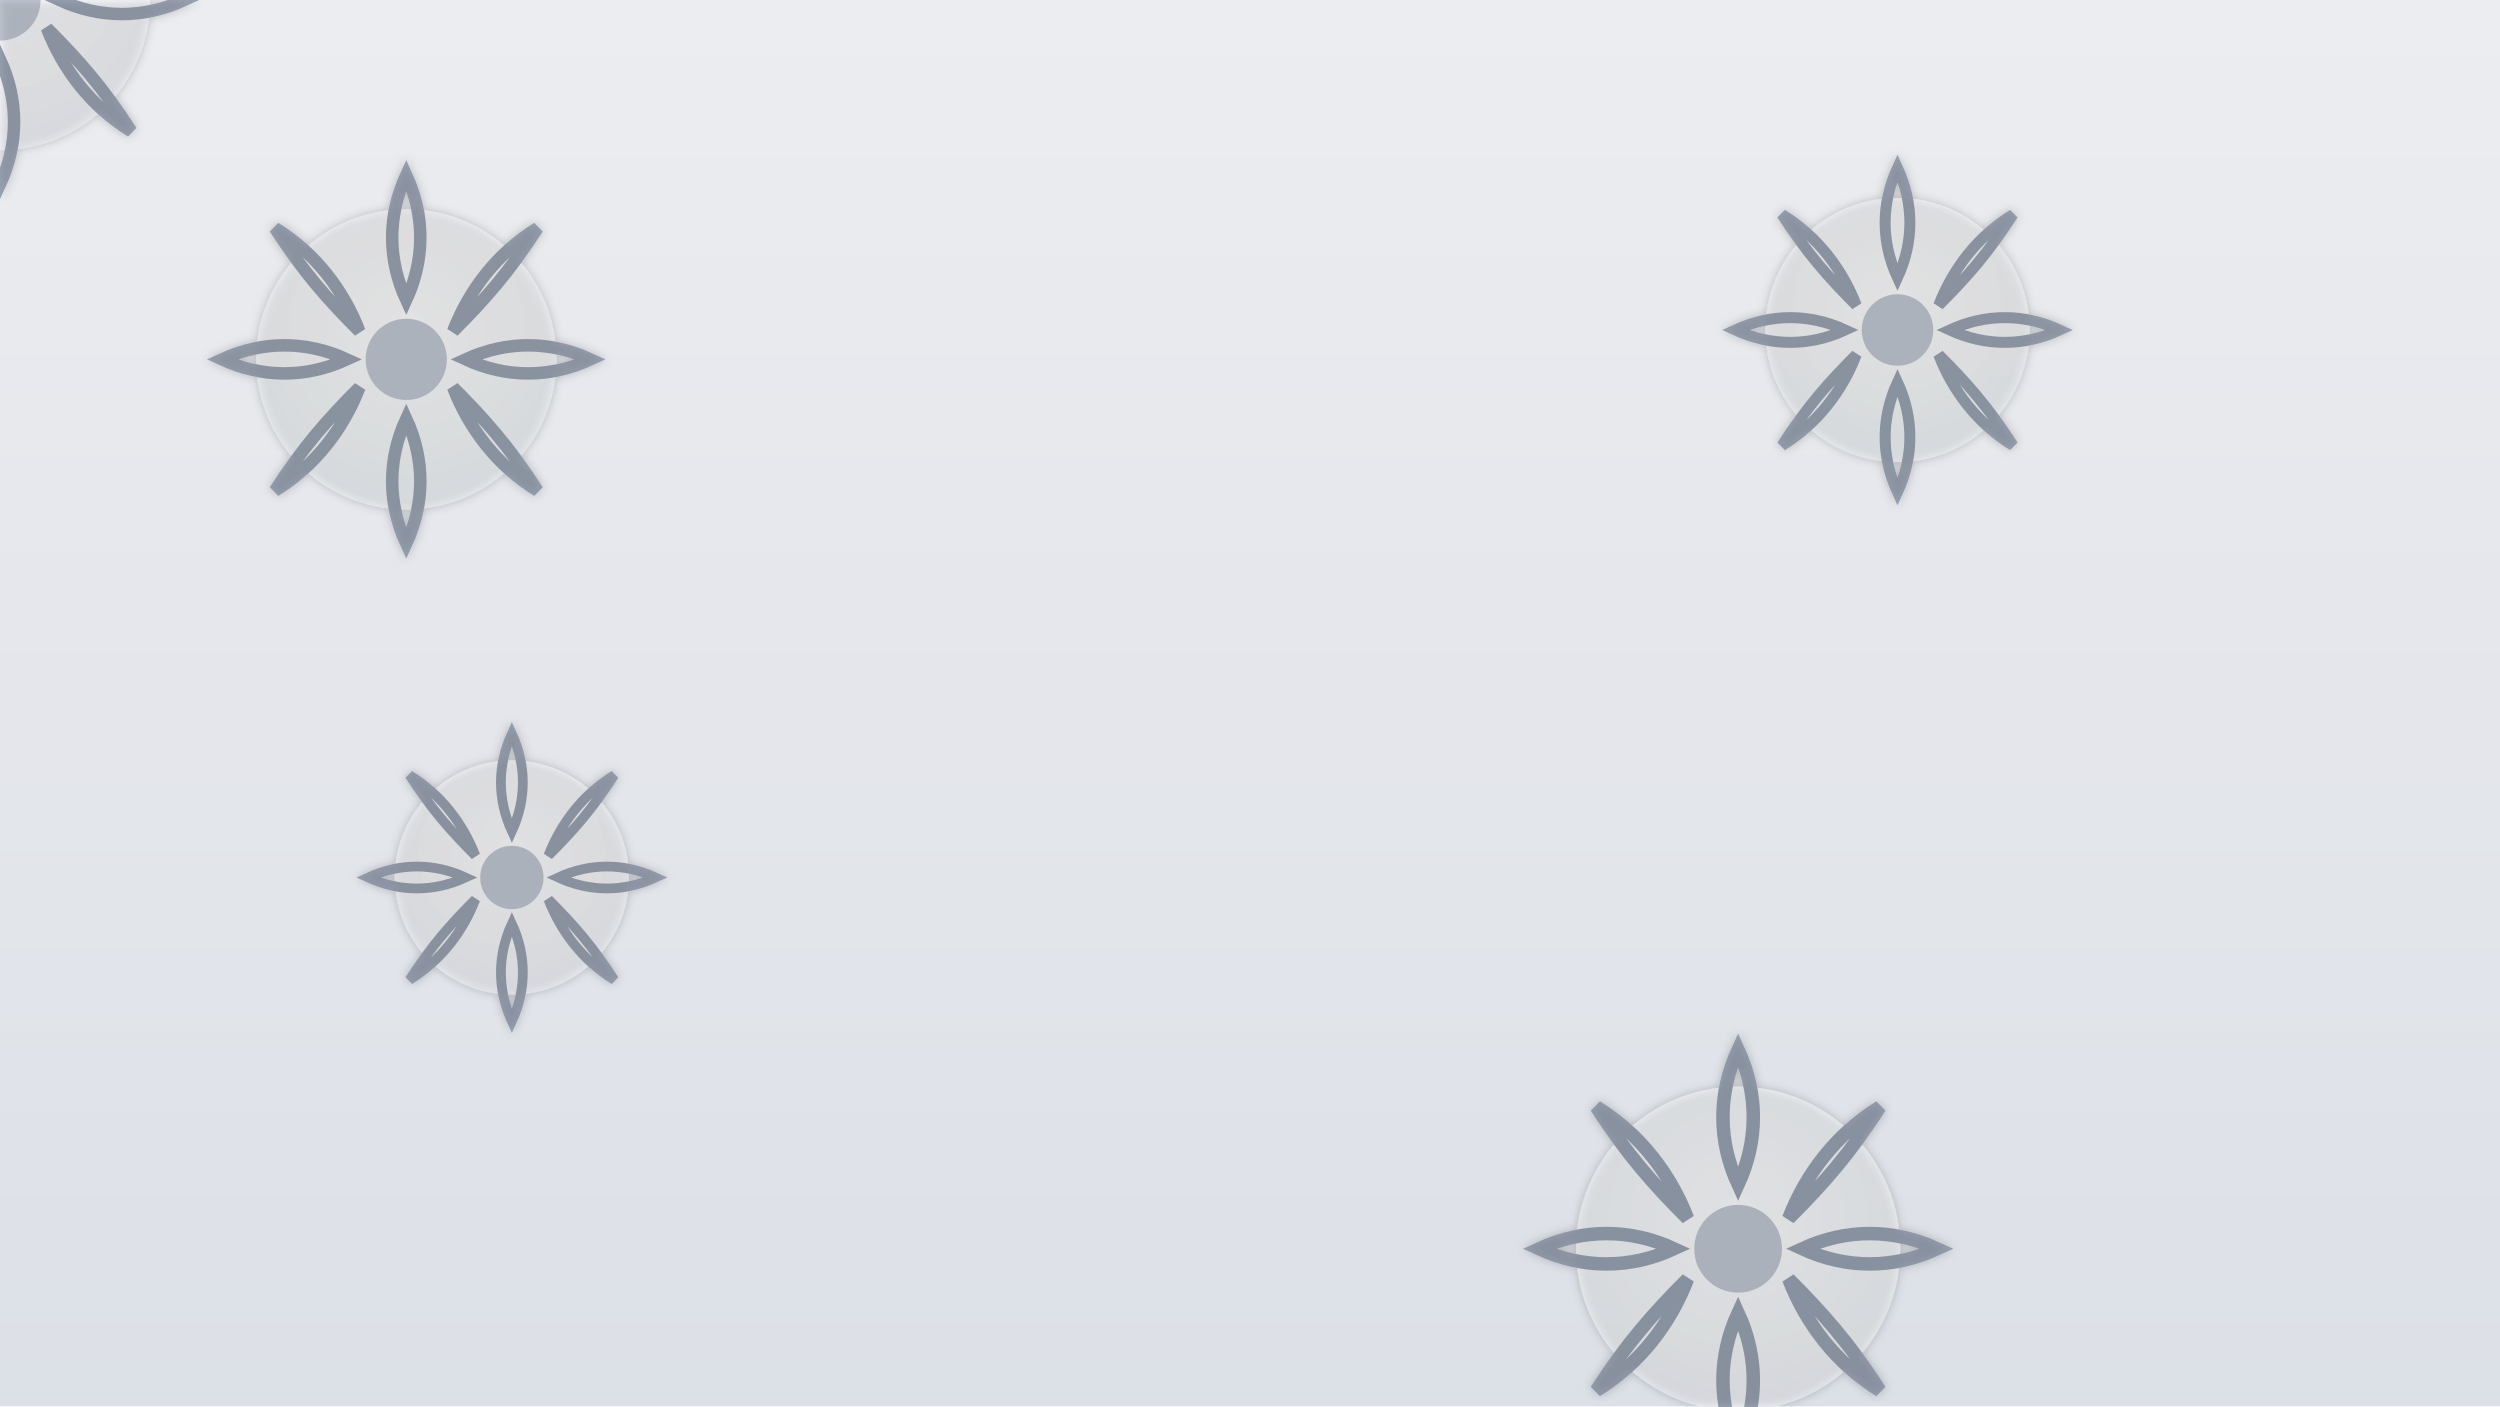
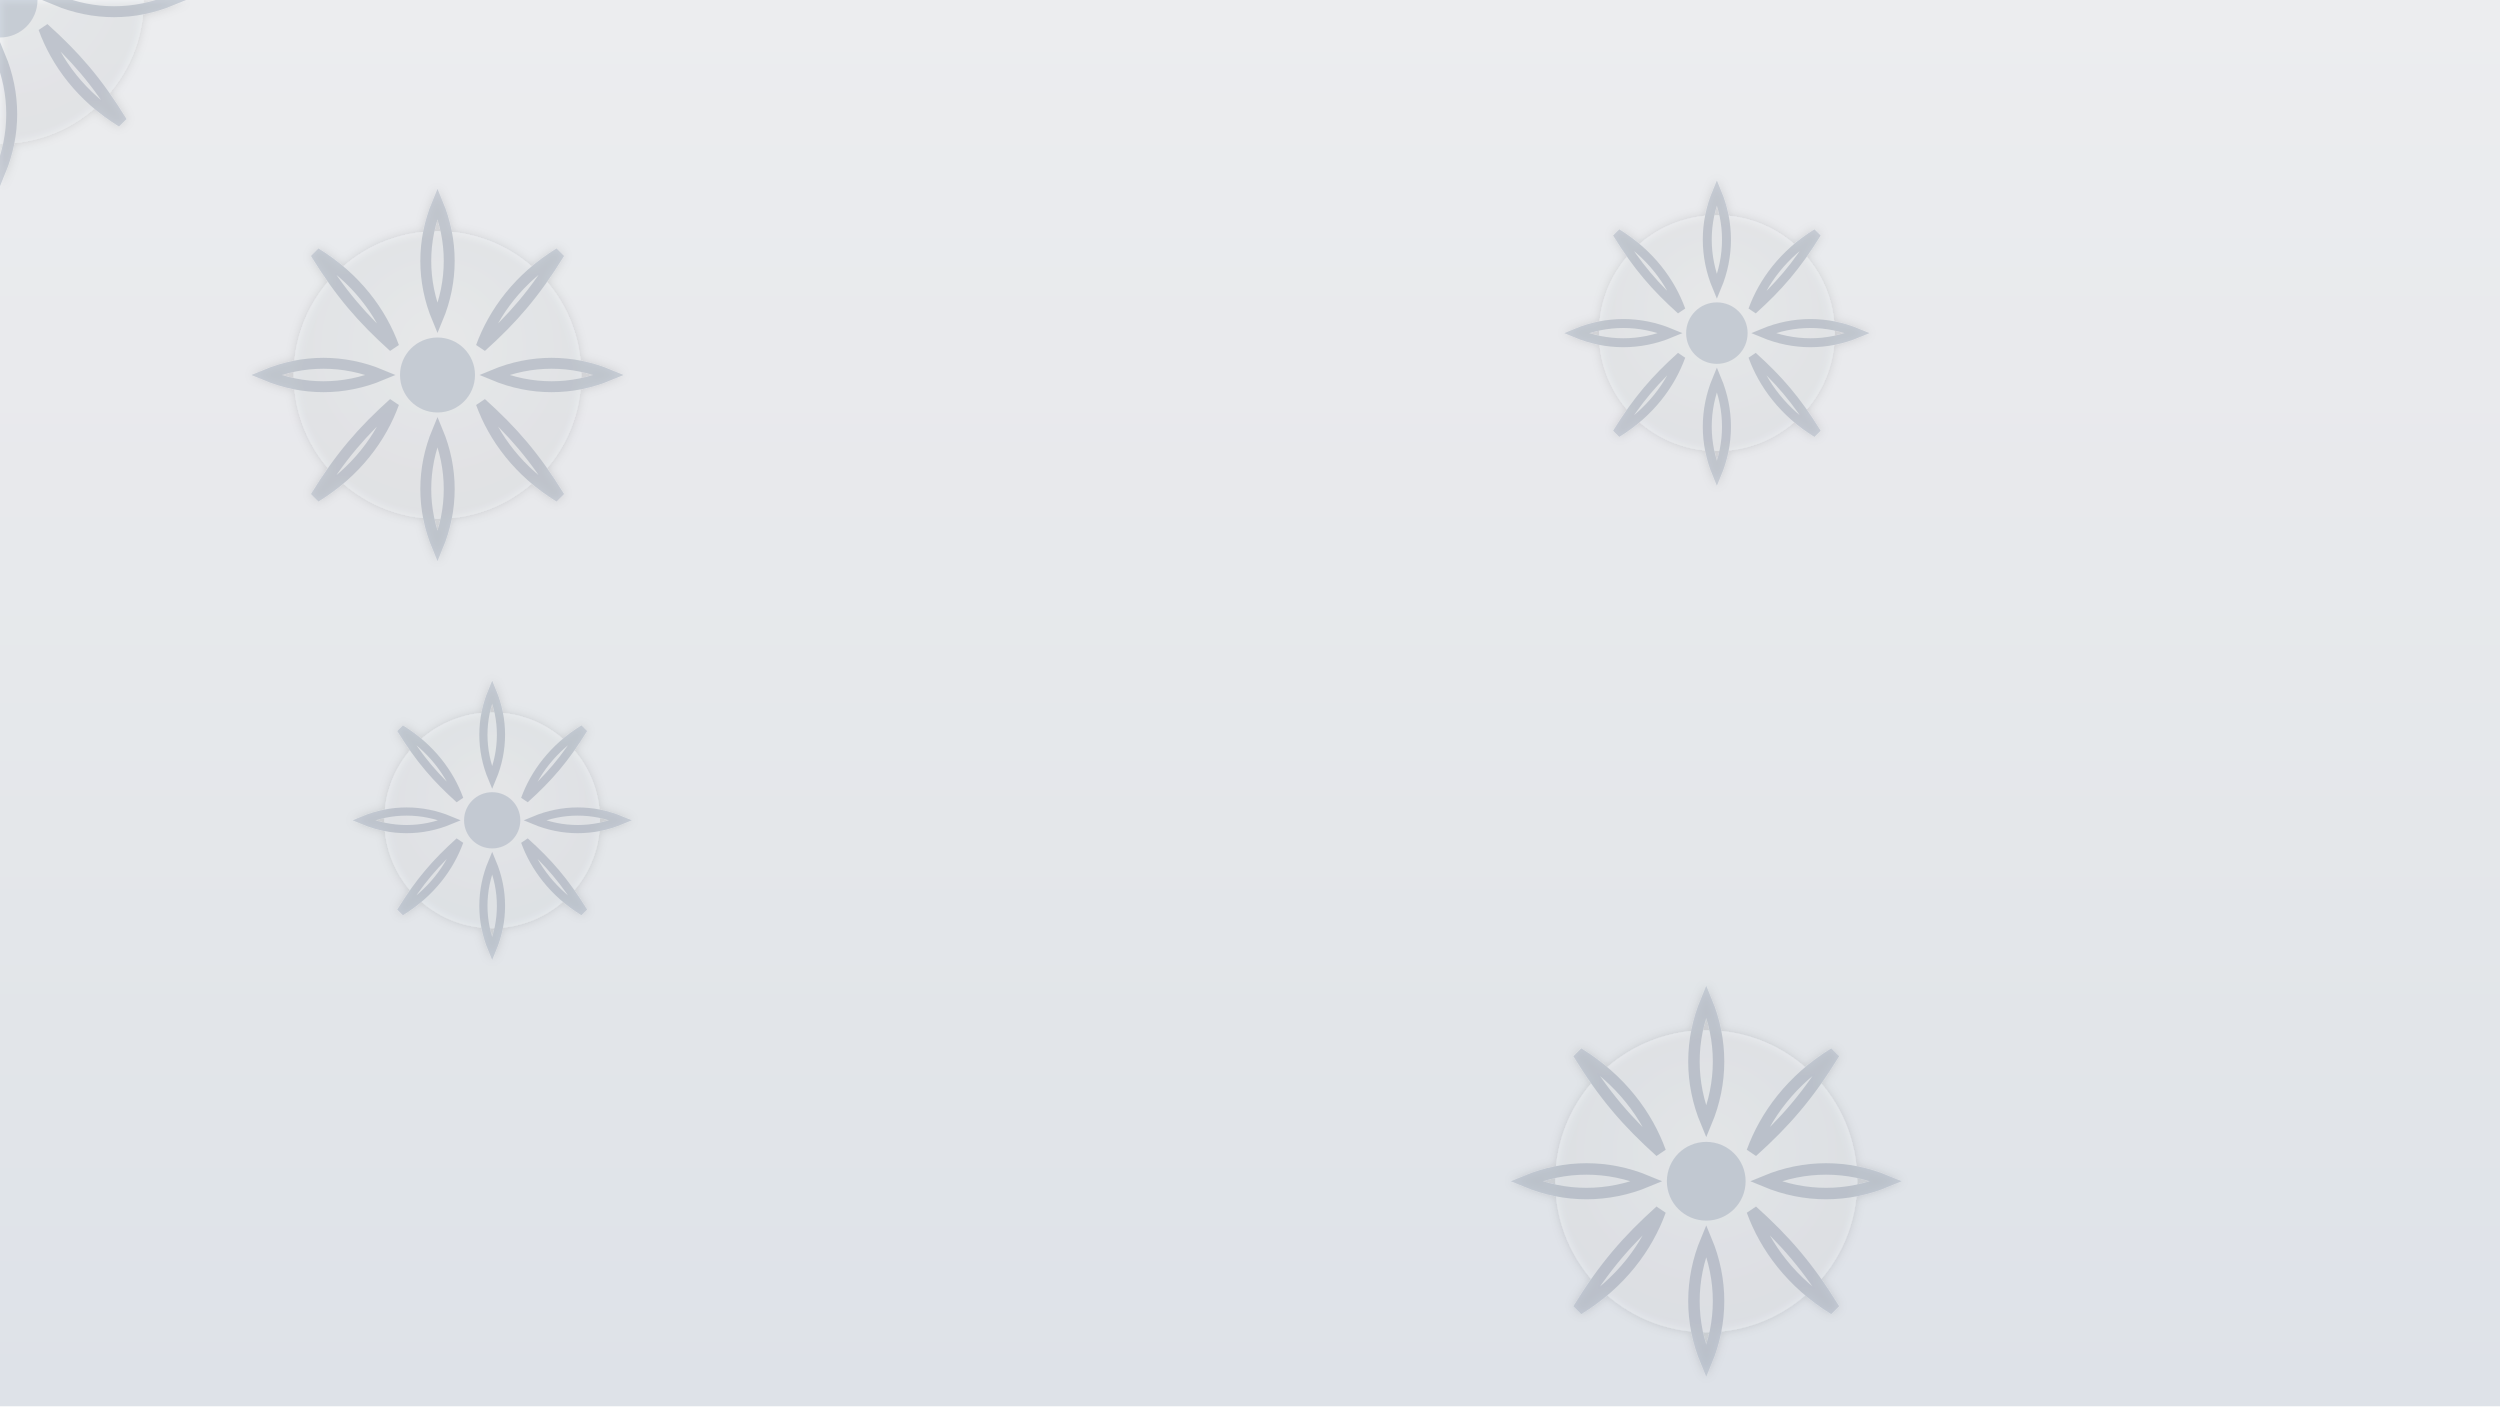
<svg xmlns="http://www.w3.org/2000/svg" width="1600" height="900" viewBox="0 0 1600 900">
  <defs>
    <linearGradient id="bg" x1="0" x2="0" y1="0" y2="1">
-       <stop offset="0" stop-color="#f3f4f7" />
-       <stop offset="1" stop-color="#e2e6ee" />
+       <stop offset="0" stop-color="#f6f7f9" />
+       <stop offset="1" stop-color="#e7ebf1" />
    </linearGradient>
    <radialGradient id="petal" cx="50%" cy="40%" r="70%">
      <stop offset="0" stop-color="#ffffff" />
-       <stop offset="1" stop-color="#edf0f5" />
+       <stop offset="1" stop-color="#eef2f6" />
    </radialGradient>
-     <filter id="shadow" x="-40%" y="-40%" width="180%" height="180%">
+     <filter id="shadow" x="-30%" y="-30%" width="160%" height="160%">
      <feGaussianBlur stdDeviation="3.2" />
-       <feColorMatrix type="matrix" values="         0 0 0 0 0         0 0 0 0 0         0 0 0 0 0         0 0 0 .25 0" />
+       <feColorMatrix type="matrix" values="         0 0 0 0 0         0 0 0 0 0         0 0 0 0 0         0 0 0 .22 0" />
      <feBlend in2="SourceGraphic" mode="normal" />
    </filter>
  </defs>
  <rect width="1600" height="900" fill="url(#bg)" />
-   <rect width="1600" height="900" fill="#000" opacity="0.03" />
-   <g opacity="0.85" filter="url(#shadow)">
+   <rect width="1600" height="900" fill="#000" opacity="0.04" />
+   <g opacity="0.55" filter="url(#shadow)">
    <g id="flower">
-       <circle r="96" fill="url(#petal)" />
-       <g fill="none" stroke="#8a94a6" stroke-width="8" stroke-linecap="round">
-         <path d="M0-118 C12-92 12-64 0-38 C-12-64 -12-92 0-118Z" />
-         <path d="M0 118 C12 92 12 64 0 38 C-12 64 -12 92 0 118Z" />
-         <path d="M118 0 C92 12 64 12 38 0 C64 -12 92 -12 118 0Z" />
-         <path d="M-118 0 C-92 12 -64 12 -38 0 C-64 -12 -92 -12 -118 0Z" />
-         <path d="M84-84 C66-56 50-38 30-18 C40-44 58-68 84-84Z" />
-         <path d="M-84-84 C-66-56 -50-38 -30-18 C-40-44 -58-68 -84-84Z" />
-         <path d="M84 84 C66 56 50 38 30 18 C40 44 58 68 84 84Z" />
-         <path d="M-84 84 C-66 56 -50 38 -30 18 C-40 44 -58 68 -84 84Z" />
+       <circle r="92" fill="url(#petal)" />
+       <g fill="none" stroke="#aeb7c5" stroke-width="7" stroke-linecap="round">
+         <path d="M0-110 C10-86 10-60 0-36 C-10-60 -10-86 0-110Z" />
+         <path d="M0 110 C10 86 10 60 0 36 C-10 60 -10 86 0 110Z" />
+         <path d="M110 0 C86 10 60 10 36 0 C60 -10 86 -10 110 0Z" />
+         <path d="M-110 0 C-86 10 -60 10 -36 0 C-60 -10 -86 -10 -110 0Z" />
+         <path d="M78-78 C62-52 48-36 28-18 C36-40 52-62 78-78Z" />
+         <path d="M-78-78 C-62-52 -48-36 -28-18 C-36-40 -52-62 -78-78Z" />
+         <path d="M78 78 C62 52 48 36 28 18 C36 40 52 62 78 78Z" />
+         <path d="M-78 78 C-62 52 -48 36 -28 18 C-36 40 -52 62 -78 78Z" />
      </g>
-       <circle r="26" fill="#b8c0cc" />
+       <circle r="24" fill="#bcc6d4" />
    </g>
-     <use href="#flower" x="260" y="230" />
-     <use href="#flower" x="1380" y="240" transform="scale(0.88)" />
-     <use href="#flower" x="1030" y="740" transform="scale(1.08)" />
-     <use href="#flower" x="420" y="720" transform="scale(0.78)" />
+     <use href="#flower" x="280" y="240" />
+     <use href="#flower" x="1340" y="260" transform="scale(0.82)" />
+     <use href="#flower" x="1040" y="720" transform="scale(1.05)" />
+     <use href="#flower" x="420" y="700" transform="scale(0.75)" />
  </g>
</svg>
